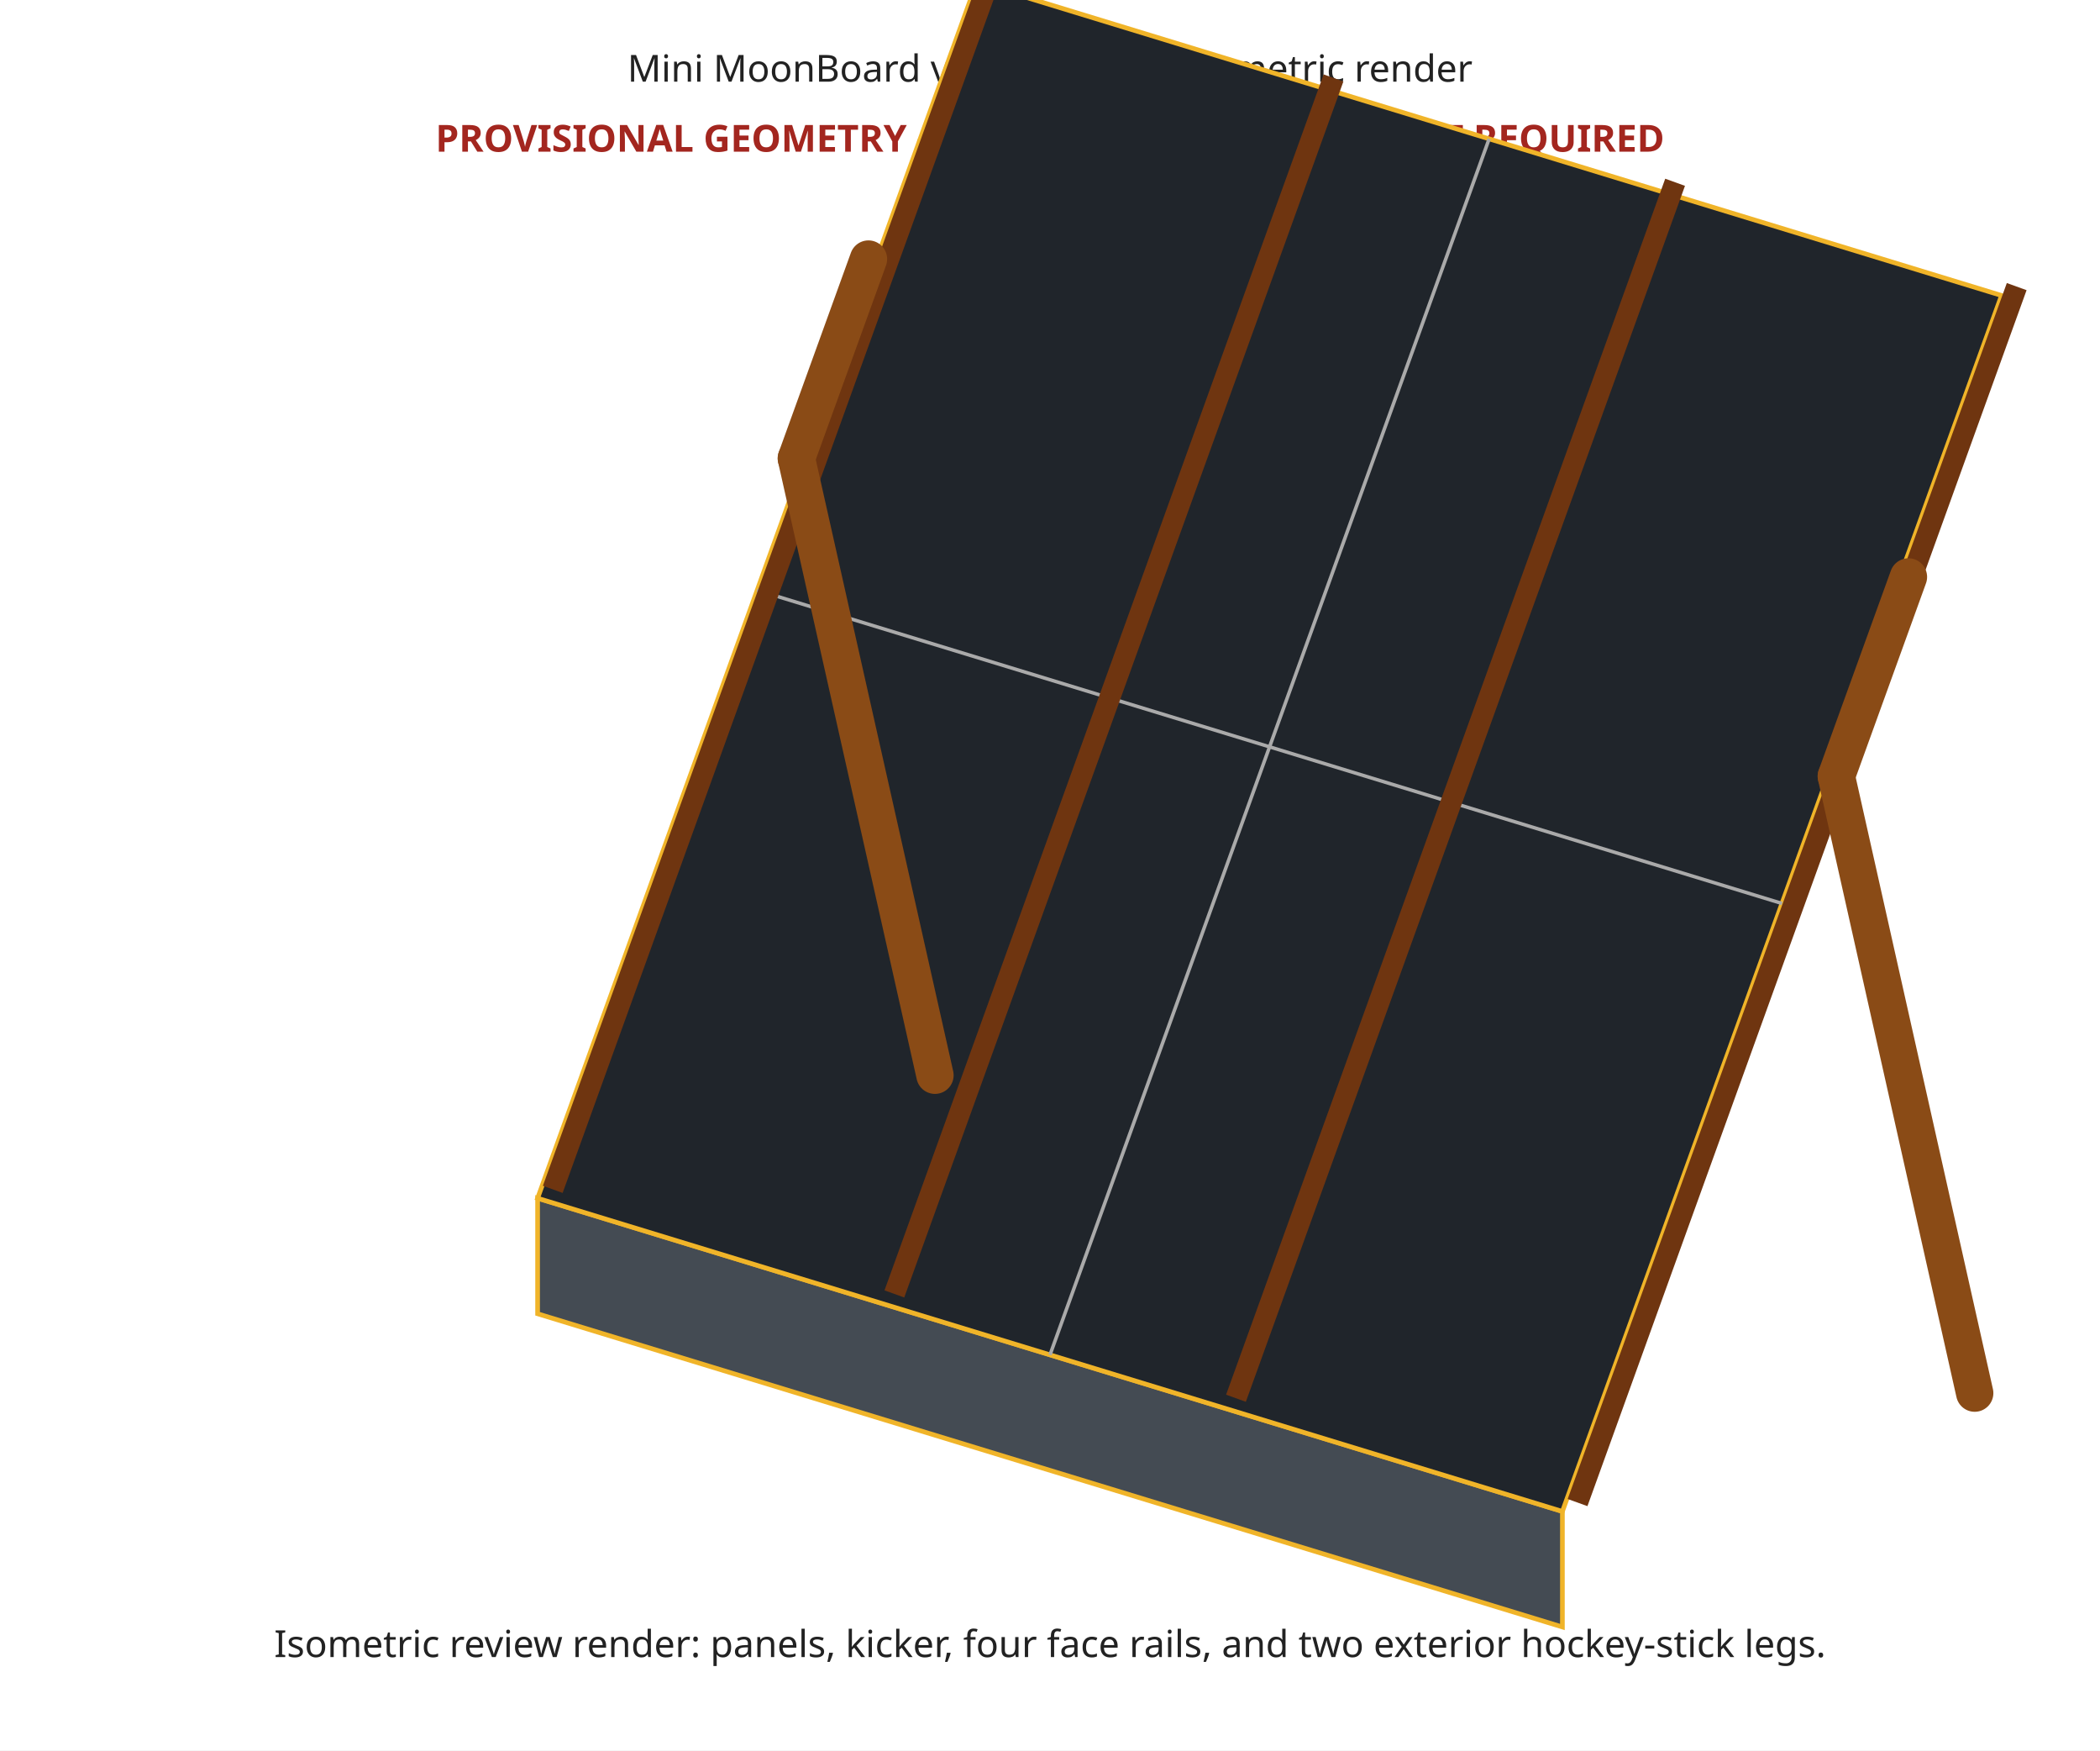
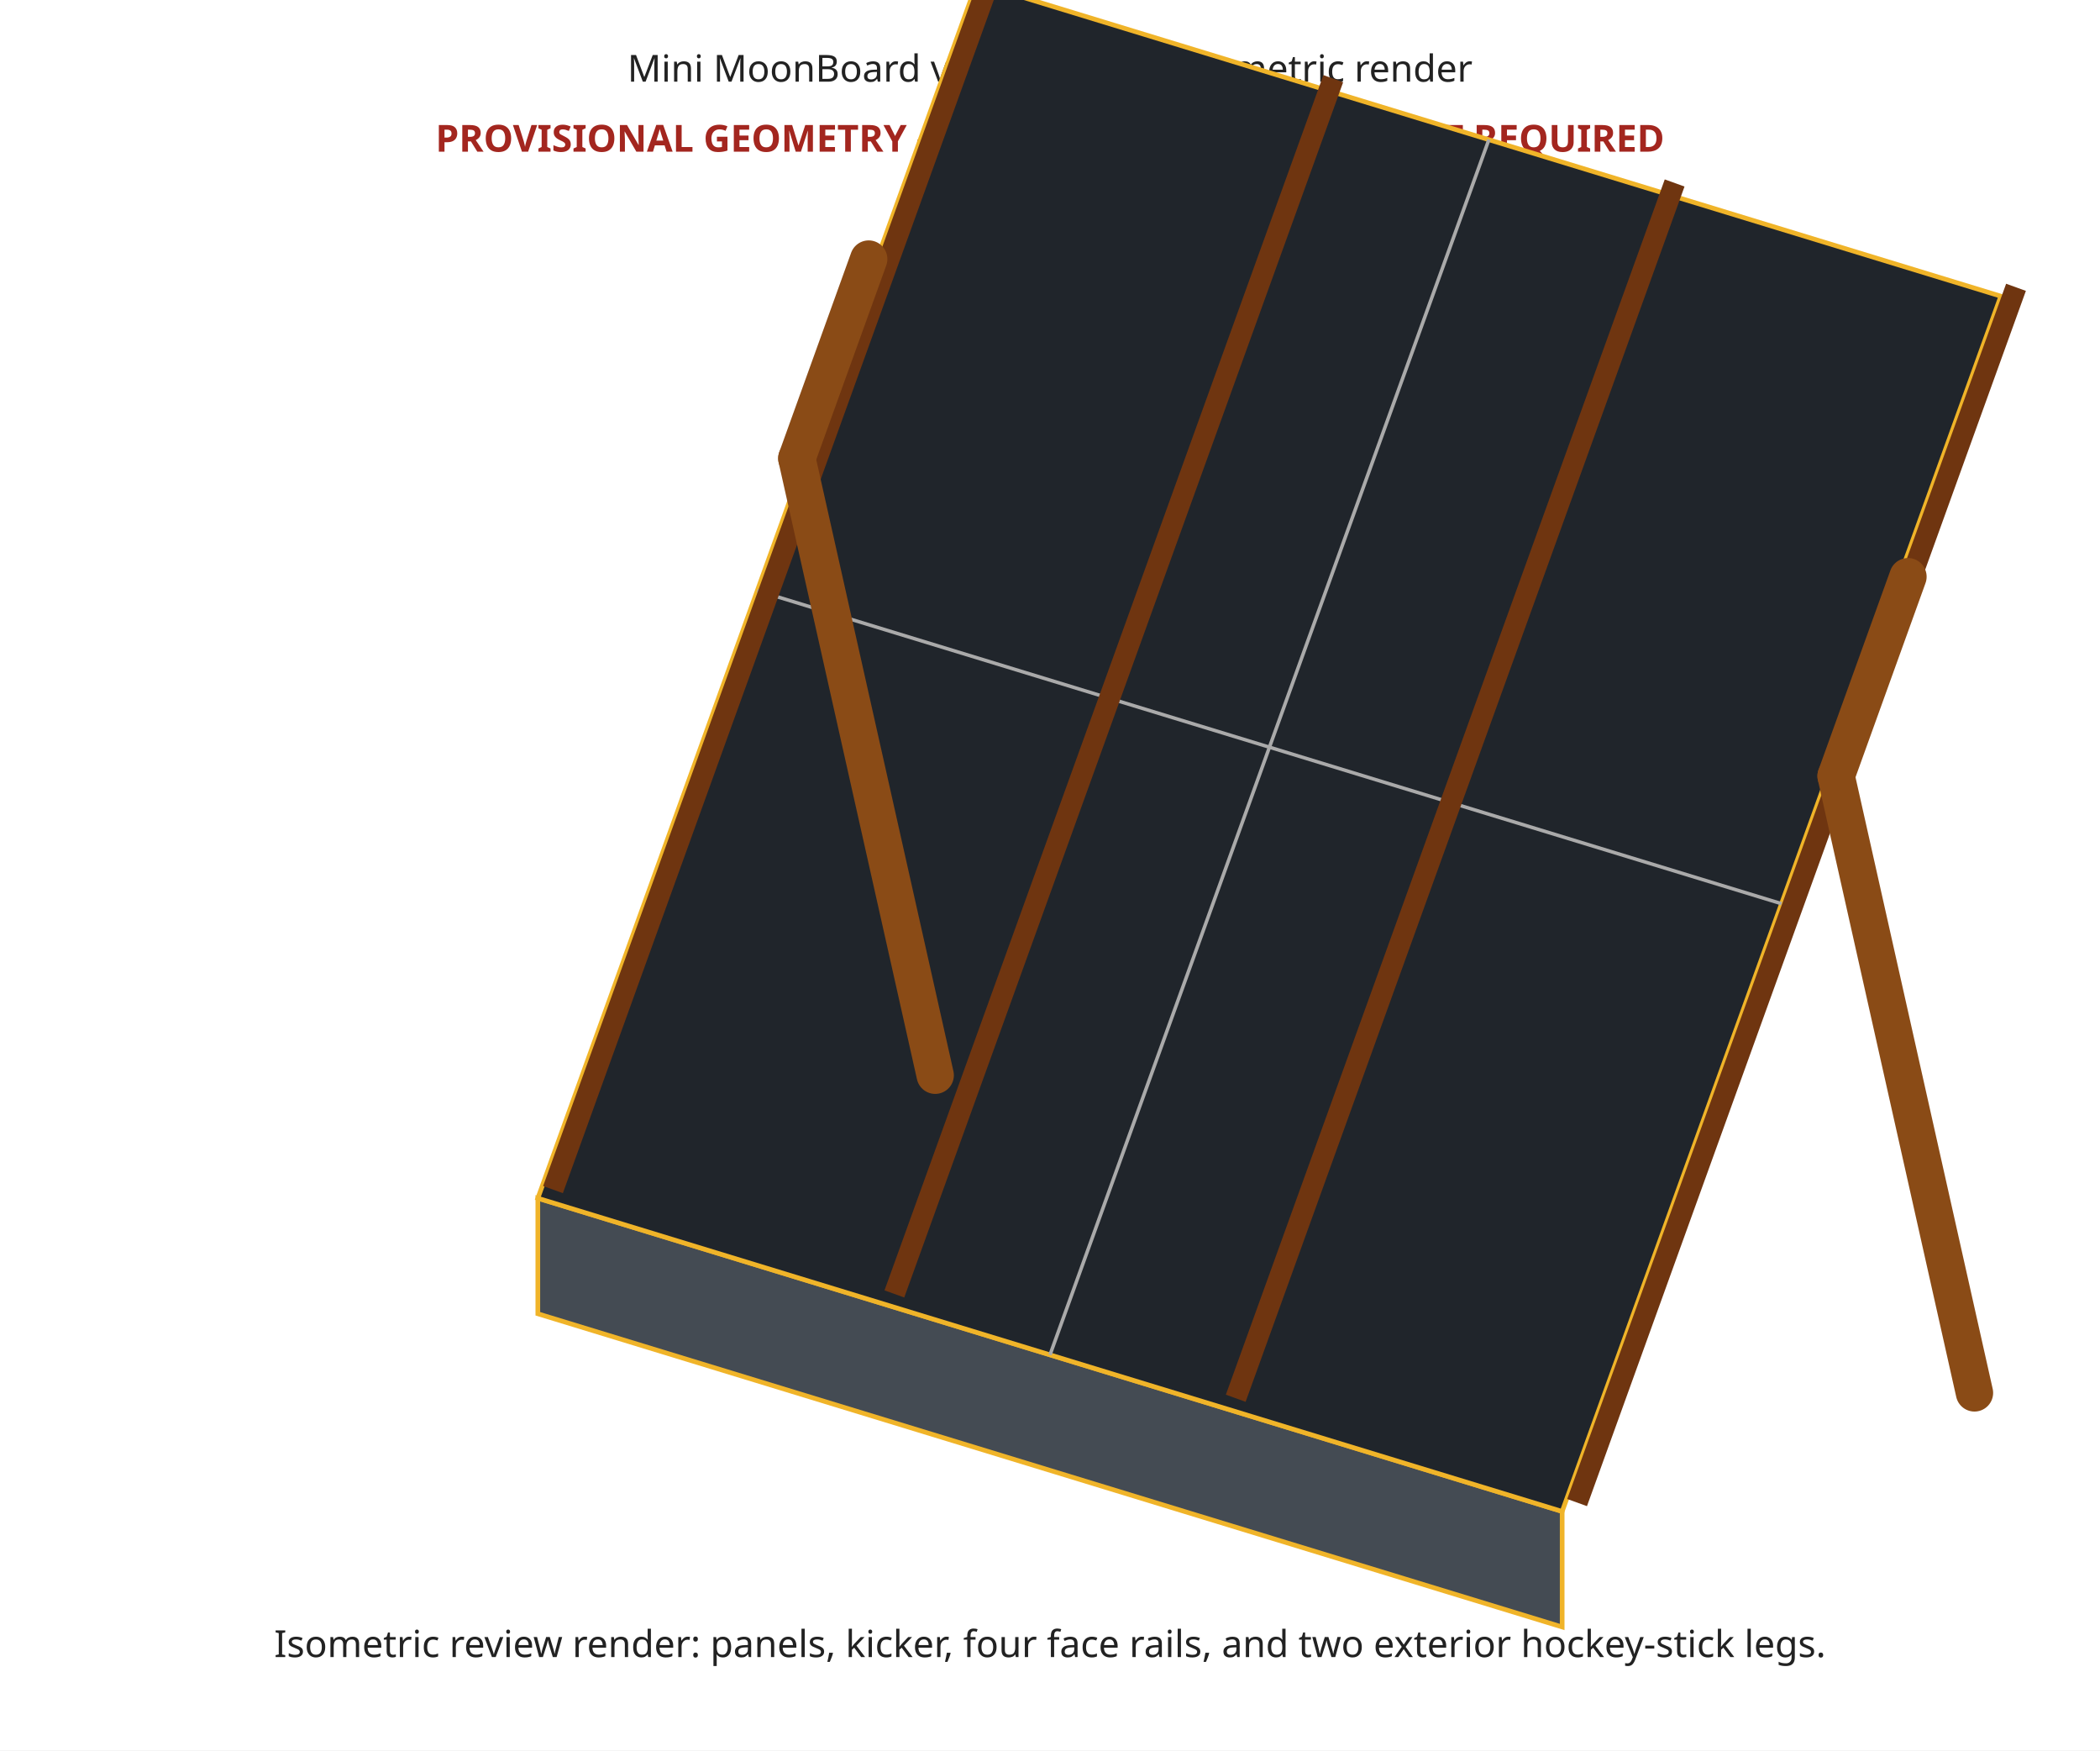
<svg xmlns="http://www.w3.org/2000/svg" width="900" height="750" viewBox="0 0 900 750" data-units="mm">
  <defs>
    <marker id="arrow" markerWidth="8" markerHeight="8" refX="4" refY="4" orient="auto-start-reverse">
      <path d="M 0 0 L 8 4 L 0 8 z" fill="#333" />
    </marker>
  </defs>
  <style>
    .panel { fill: #20252b; stroke: #f0b429; stroke-width: 2; }
    .kicker { fill: #444b53; stroke: #f0b429; stroke-width: 2; }
    .seam { stroke: #aaa; stroke-width: 1.5; }
    .dim { stroke: #333; stroke-width: 1.5; marker-start: url(#arrow); marker-end: url(#arrow); }
    .leg { stroke: #8a4b16; stroke-width: 16; stroke-linecap: round; }
    .rail { stroke: #6f3510; stroke-width: 9; }
    .guide { stroke: #777; stroke-width: 1; stroke-dasharray: 5 5; }
    text { fill: #222; font: 16px sans-serif; }
    .on-dark { fill: white; }
    .warning { fill: #a3261f; font-weight: bold; }
  </style>
  <rect width="900" height="750" fill="white" />
  <text x="450" y="35" text-anchor="middle" font-size="24">Mini MoonBoard v1 provisional isometric render</text>
  <text class="warning" x="450" y="65" text-anchor="middle">PROVISIONAL GEOMETRY - HUMAN STRUCTURAL AUDIT REQUIRED</text>
-   <polygon class="kicker" points="230.4,562.9 669.6,697.1 669.6,647.6 230.4,513.4" />
-   <polygon class="panel" points="230.4,513.4 669.6,647.6 857.8,126.6 418.6,-7.6" />
-   <line class="seam" x1="450.0" y1="580.5" x2="638.2" y2="59.5" />
-   <line class="seam" x1="324.5" y1="252.9" x2="763.7" y2="387.1" />
-   <line class="rail" x1="236.9" y1="509.6" x2="425.1" y2="-11.4" />
-   <line class="rail" x1="383.3" y1="554.4" x2="571.5" y2="33.4" />
-   <line class="rail" x1="529.7" y1="599.1" x2="717.9" y2="78.1" />
-   <line class="rail" x1="676.1" y1="643.8" x2="864.3" y2="122.8" />
-   <line class="leg" x1="400.7" y1="460.7" x2="341.3" y2="196.4" />
-   <line class="leg" x1="341.3" y1="196.4" x2="372.2" y2="111.0" />
-   <line class="leg" x1="846.3" y1="596.9" x2="787.0" y2="332.6" />
-   <line class="leg" x1="787.0" y1="332.6" x2="817.9" y2="247.2" />
+   <polygon class="kicker" points="230.5,562.9 669.5,697.1 669.5,647.6 230.5,513.4" />
+   <polygon class="panel" points="230.5,513.4 669.5,647.6 857.5,126.9 418.6,-7.2" />
+   <line class="seam" x1="450.0" y1="580.5" x2="638.1" y2="59.8" />
+   <line class="seam" x1="324.6" y1="253.1" x2="763.5" y2="387.2" />
+   <line class="rail" x1="237.0" y1="509.7" x2="425.1" y2="-11.0" />
+   <line class="rail" x1="383.3" y1="554.4" x2="571.4" y2="33.7" />
+   <line class="rail" x1="529.6" y1="599.1" x2="717.7" y2="78.4" />
+   <line class="rail" x1="675.9" y1="643.8" x2="864.0" y2="123.1" />
+   <line class="leg" x1="400.8" y1="460.7" x2="341.5" y2="196.4" />
+   <line class="leg" x1="341.5" y1="196.4" x2="372.3" y2="111.0" />
+   <line class="leg" x1="846.2" y1="596.8" x2="786.9" y2="332.5" />
+   <line class="leg" x1="786.9" y1="332.5" x2="817.7" y2="247.1" />
  <text x="450" y="710" text-anchor="middle">Isometric review render: panels, kicker, four face rails, and two exterior hockey-stick legs.</text>
</svg>
